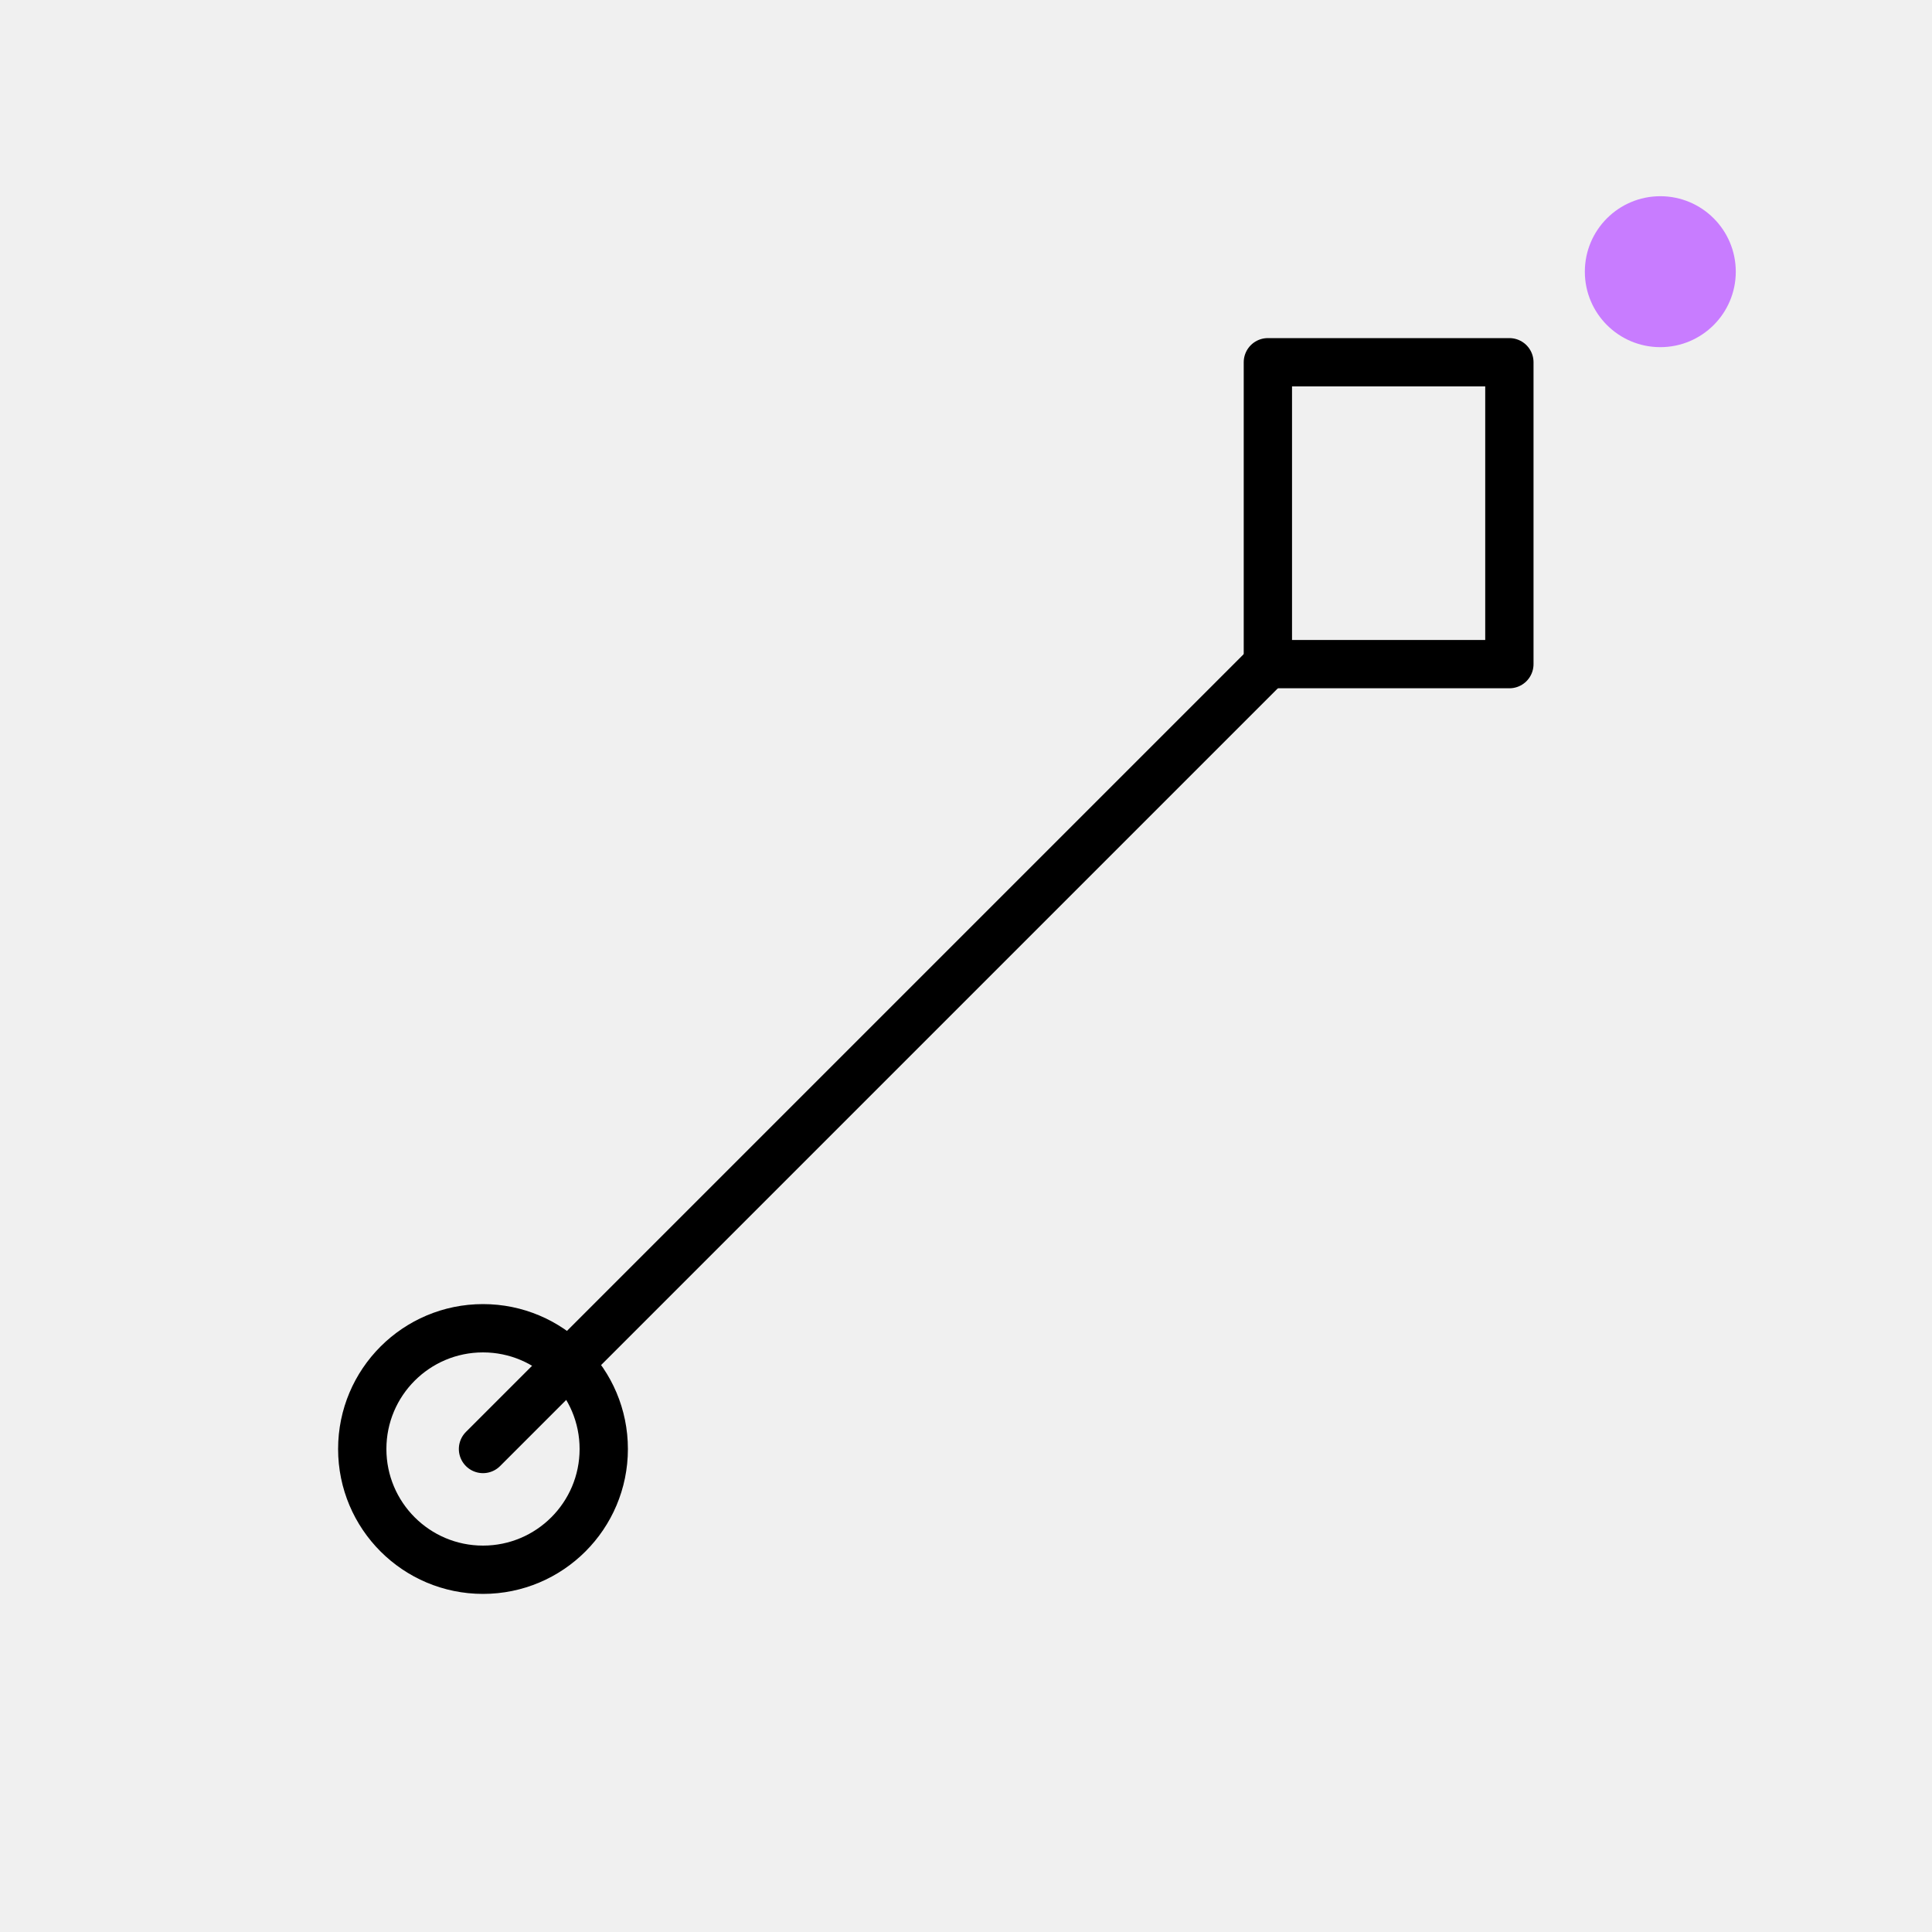
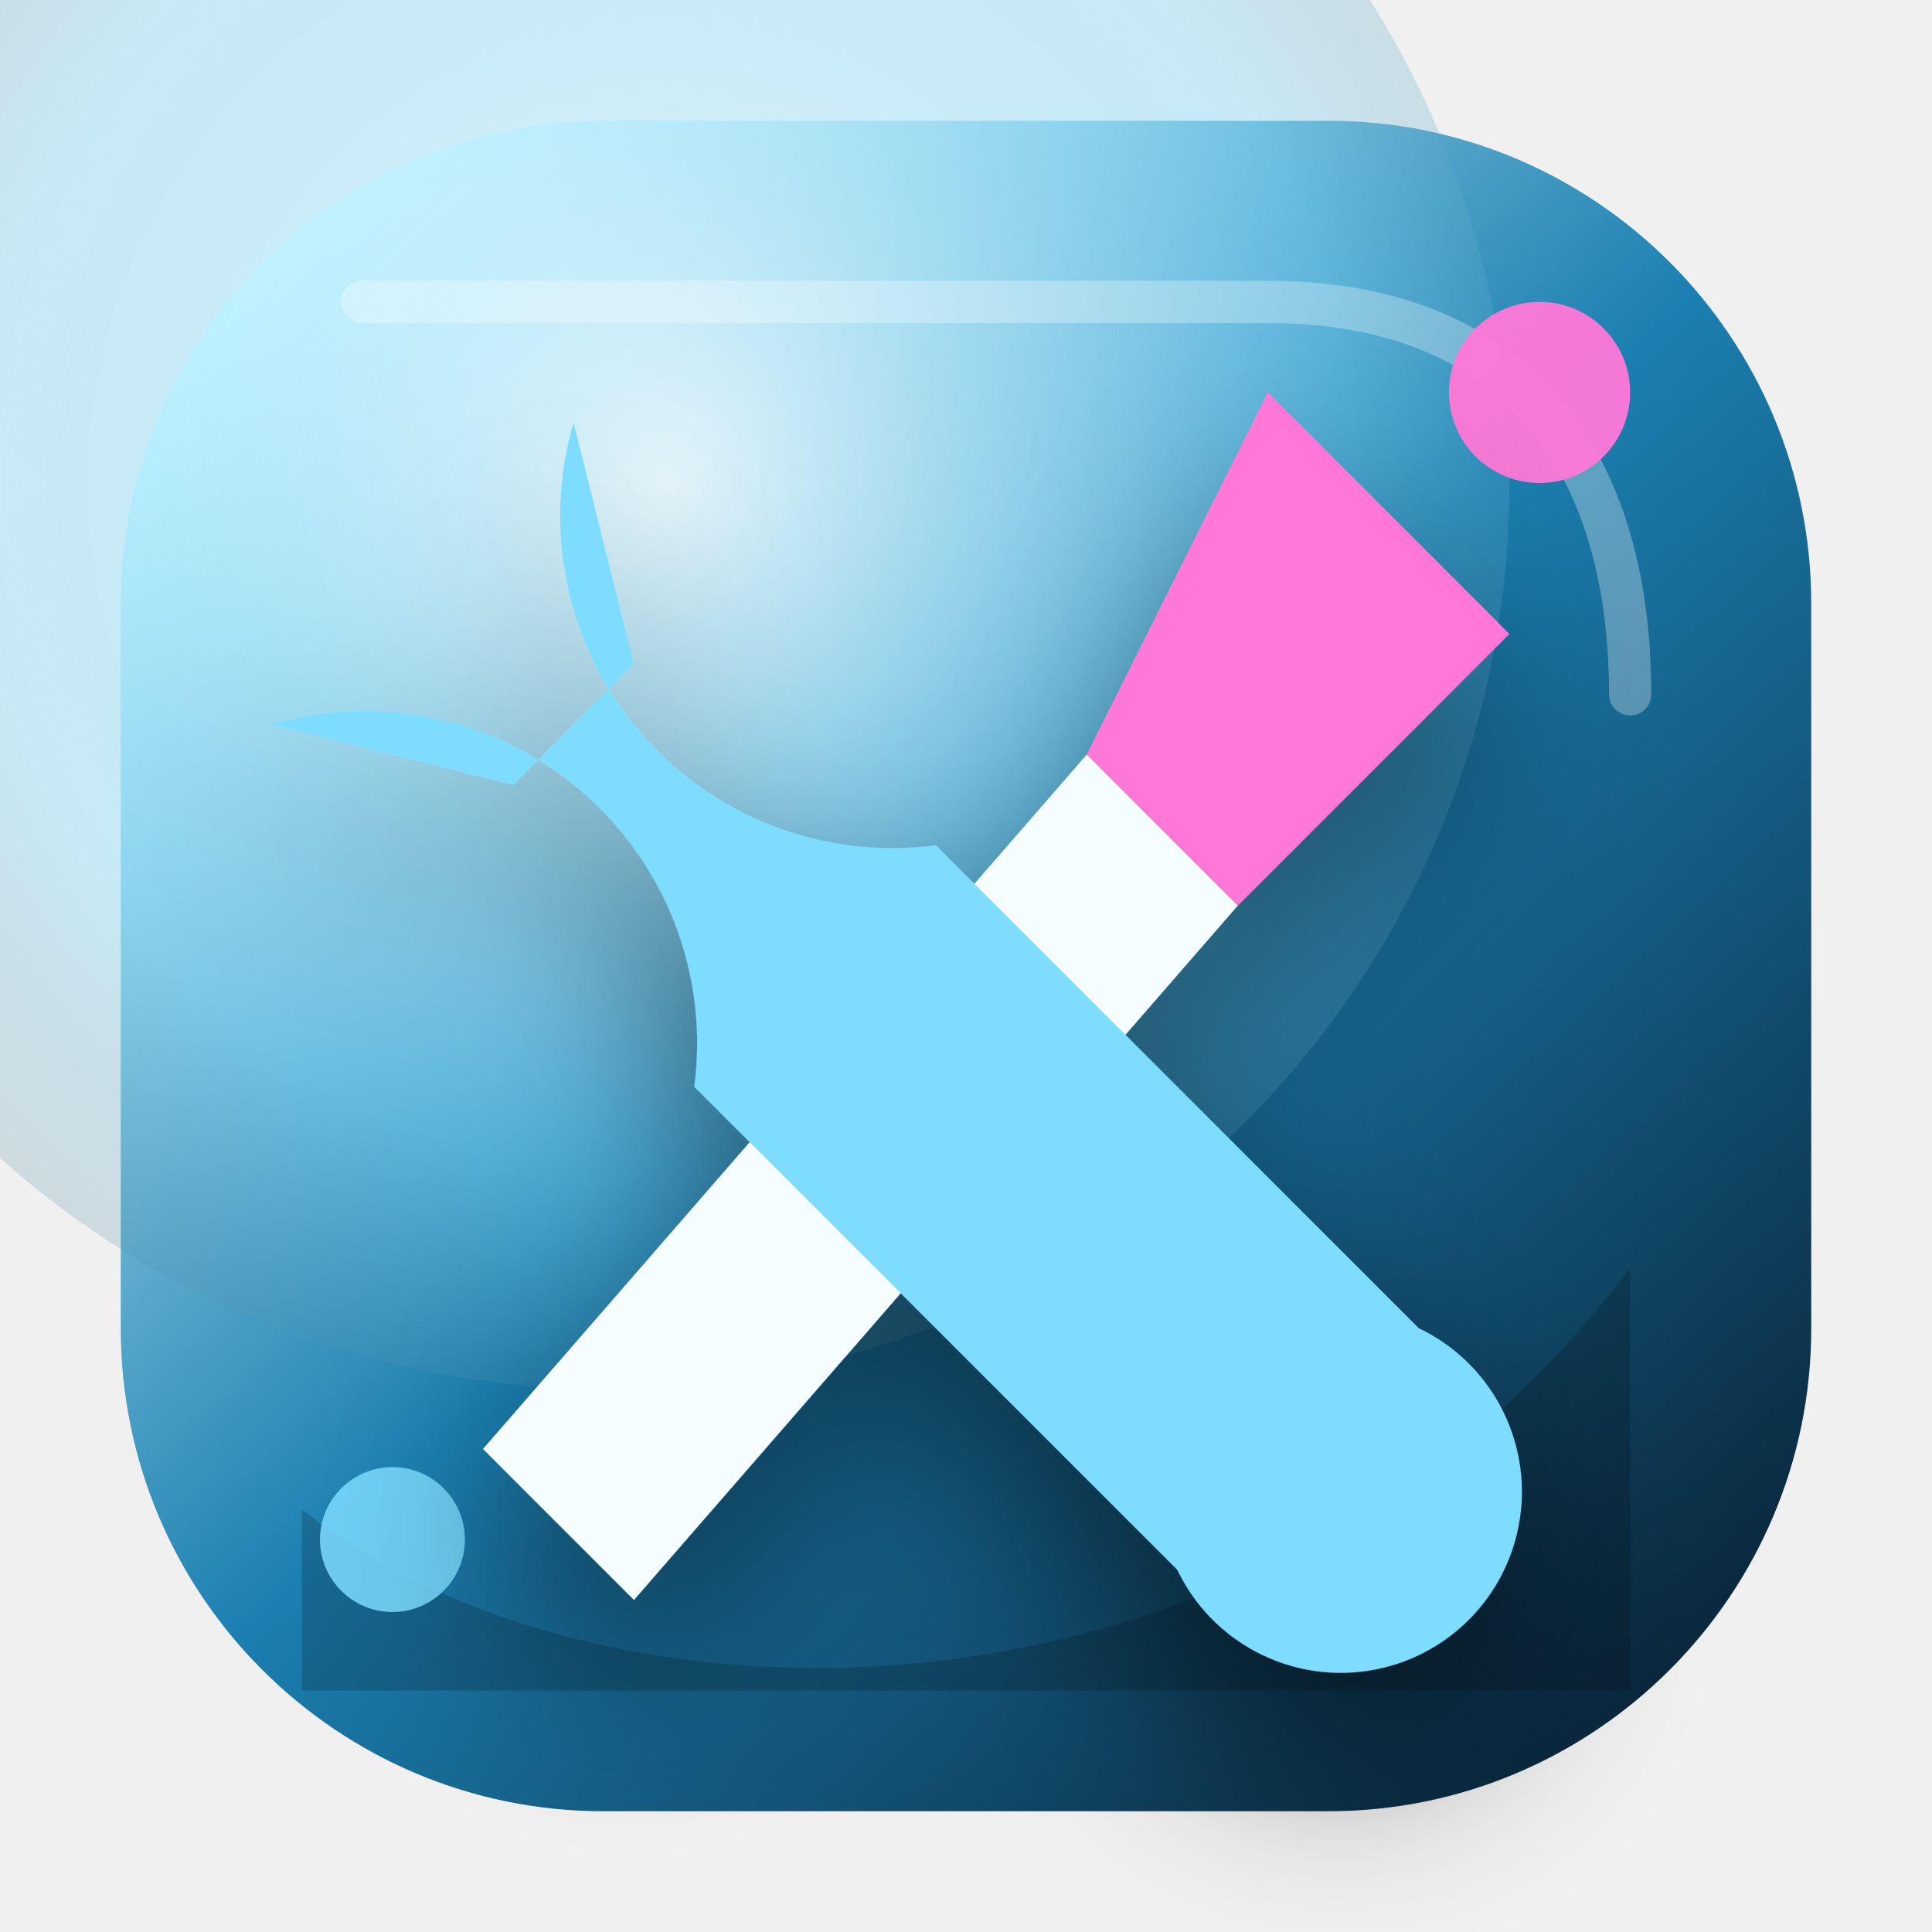
- <svg xmlns="http://www.w3.org/2000/svg" viewBox="0 0 64 64" fill="none" stroke="currentColor" stroke-width="1.6" stroke-linecap="round" stroke-linejoin="round">
-   <polygon points="50 12 42 12 42 22 50 22" />
-   <line x1="42" y1="22" x2="16" y2="48" />
-   <circle cx="16" cy="48" r="4" />
-   <circle cx="55" cy="9" r="2.5" fill="#c87cff" stroke="none" />
+ <svg xmlns="http://www.w3.org/2000/svg" viewBox="0 0 64 64" width="64" height="64" role="img" aria-label="Arctic Tools">
+   <defs>
+     <linearGradient id="bg-arctic-tools" x1="10" y1="8" x2="58" y2="60" gradientUnits="userSpaceOnUse">
+       <stop offset="0" stop-color="#d9fbff" />
+       <stop offset="0.46" stop-color="#1b7fb1" />
+       <stop offset="1" stop-color="#071a2b" />
+     </linearGradient>
+     <radialGradient id="glow-arctic-tools" cx="22" cy="16" r="44" gradientUnits="userSpaceOnUse">
+       <stop offset="0" stop-color="#f6fdff" stop-opacity="0.85" />
+       <stop offset="0.52" stop-color="#7ddcff" stop-opacity="0.35" />
+       <stop offset="1" stop-color="#071a2b" stop-opacity="0" />
+     </radialGradient>
+     <linearGradient id="glyph-arctic-tools" x1="14" y1="14" x2="50" y2="54" gradientUnits="userSpaceOnUse">
+       <stop offset="0" stop-color="#f6fdff" />
+       <stop offset="0.48" stop-color="#7ddcff" />
+       <stop offset="1" stop-color="#ff78d7" />
+     </linearGradient>
+     <filter id="shadow-arctic-tools" x="-20%" y="-20%" width="140%" height="150%">
+       <feDropShadow dx="0" dy="3" stdDeviation="3" flood-color="#000" flood-opacity="0.45" />
+     </filter>
+   </defs>
+   <rect x="4" y="4" width="56" height="56" rx="16" fill="url(#bg-arctic-tools)" />
+   <circle cx="20" cy="16" r="30" fill="url(#glow-arctic-tools)" />
+   <path d="M10 50 C20 58 42 58 54 42 L54 56 L10 56 Z" fill="#000" opacity="0.18" />
+   <path d="M12 10 H42 C50 10 54 15 54 23" fill="none" stroke="#fff" stroke-opacity="0.30" stroke-width="1.4" stroke-linecap="round" />
+   <circle cx="51" cy="13" r="3" fill="#ff78d7" opacity="0.95" />
+   <circle cx="13" cy="51" r="2.4" fill="#7ddcff" opacity="0.85" />
+   <g filter="url(#shadow-arctic-tools)">
+     <path d="M42 13l8 8-9 9-5-5z" fill="#ff78d7" />
+     <path d="M16 48l20-23 5 5-20 23z" fill="#f6fdff" />
+     <path d="M19 14a11 11 0 0 0 12 14L47 44a6 6 0 1 1-8 8L23 36A11 11 0 0 0 9 24l8 2 4-4z" fill="#7ddcff" />
+   </g>
</svg>
